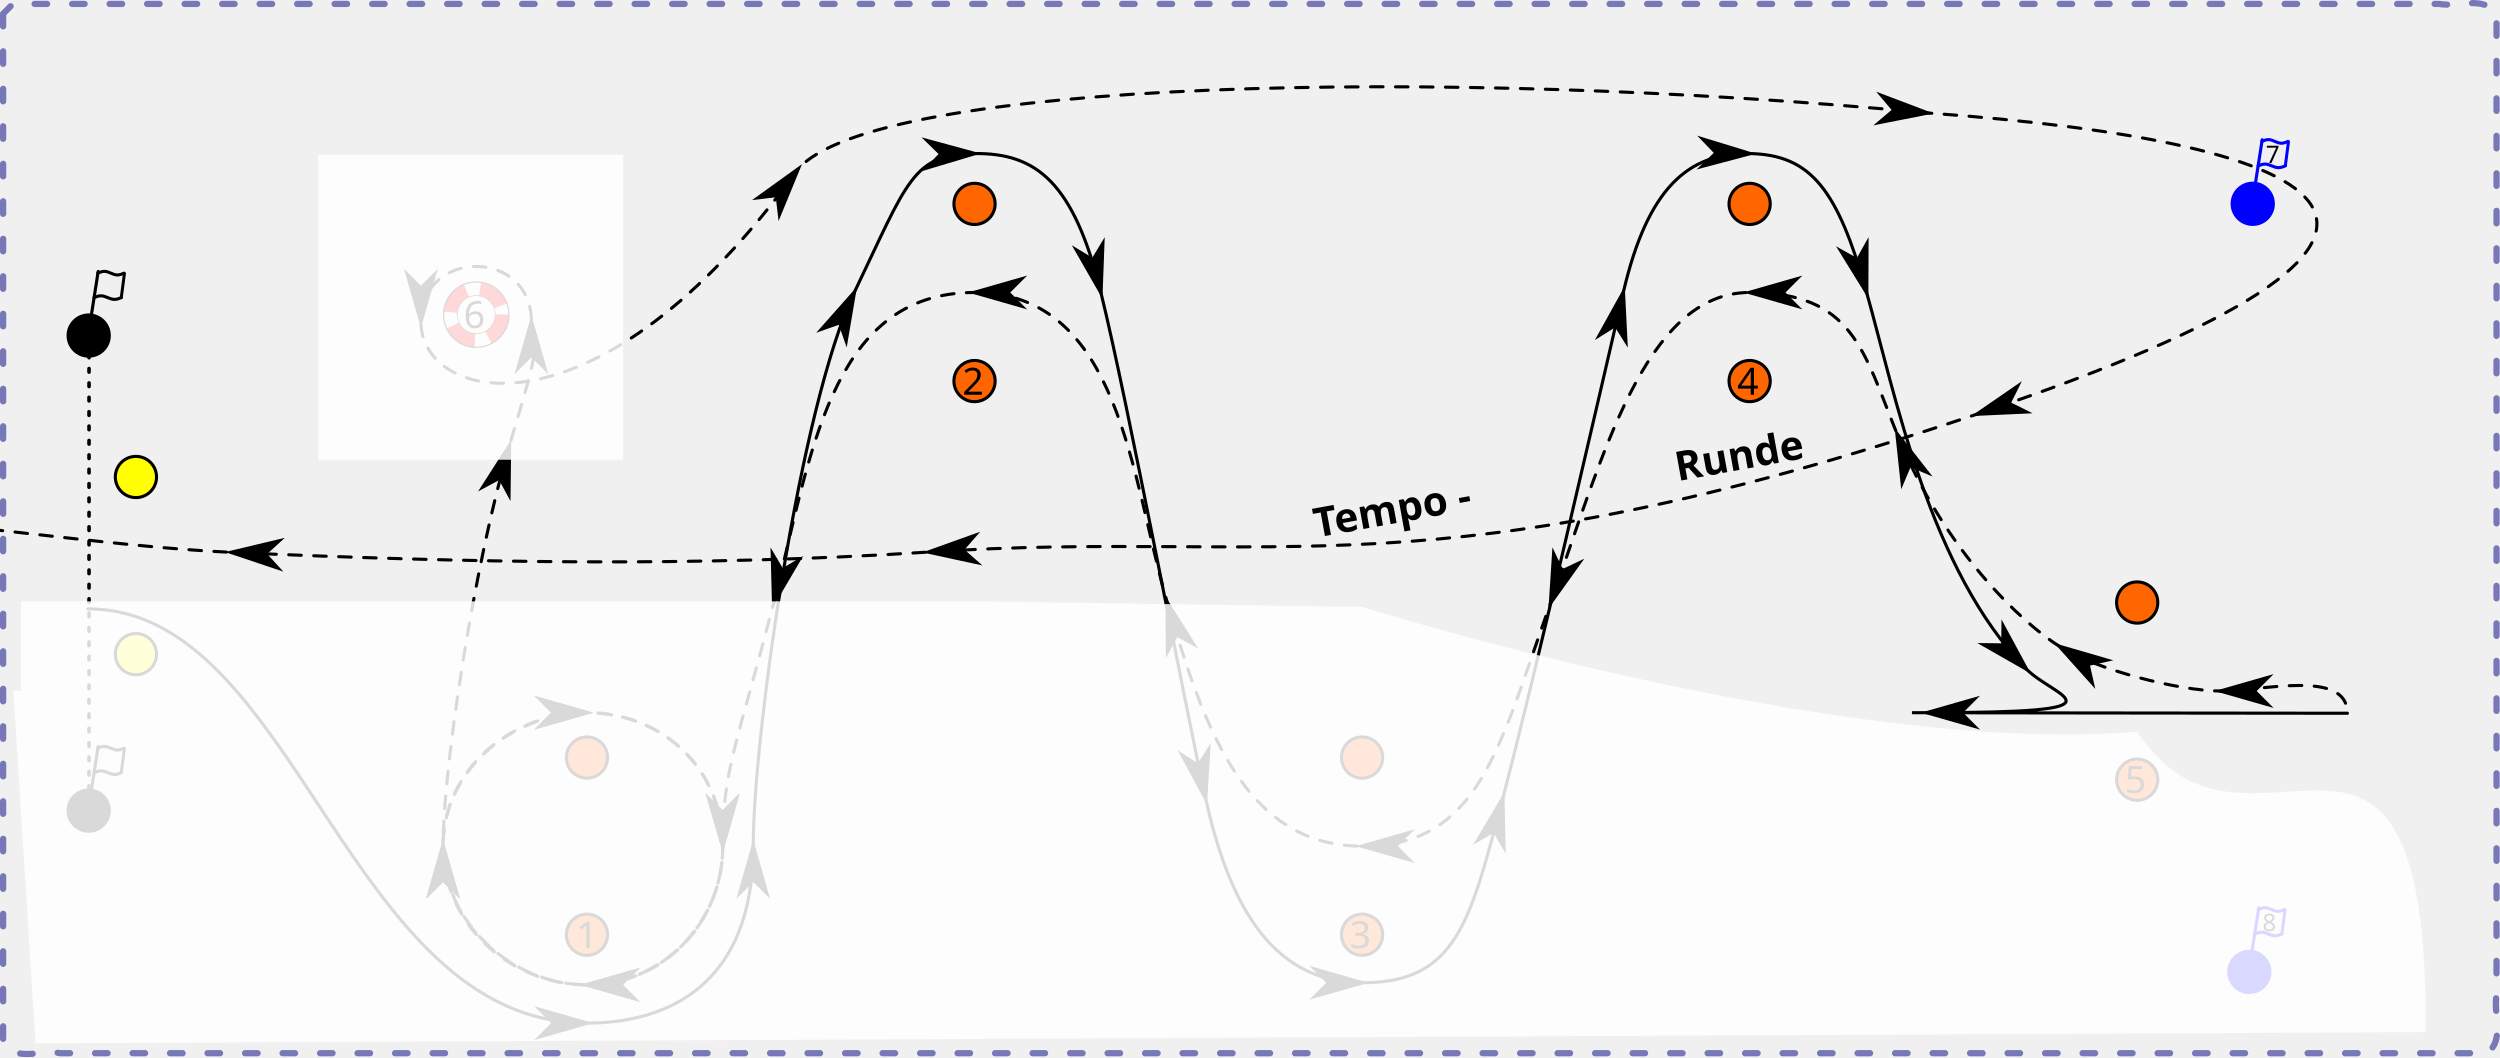
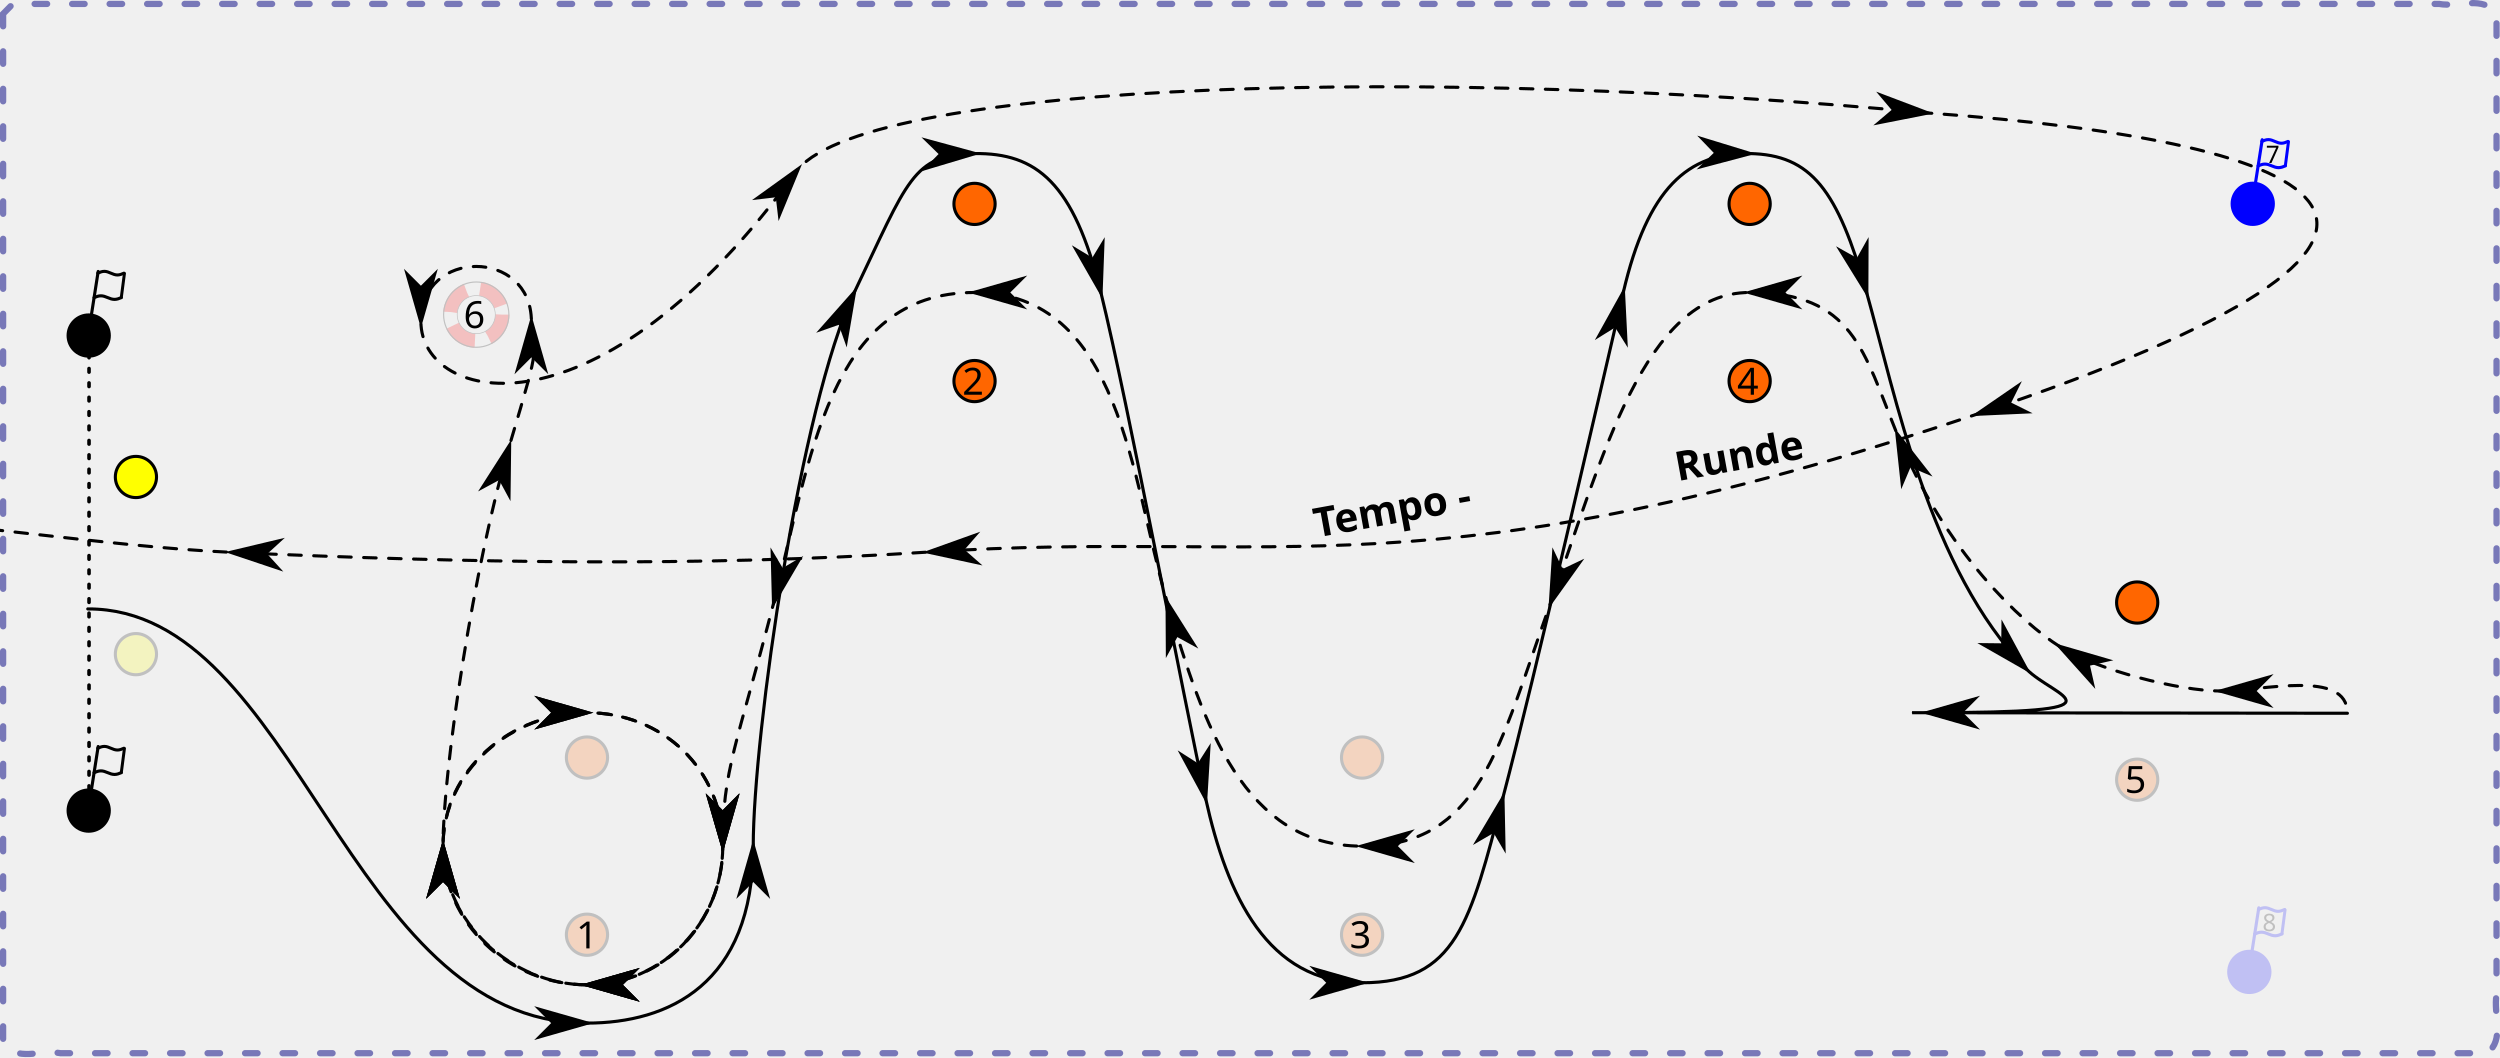
<svg xmlns="http://www.w3.org/2000/svg" version="1.0" id="svg3641" height="360.829" width="853.326" style="enable-background:new" xml:space="preserve">
  <defs id="arrows">
    <marker id="RazorWire" refX="0" refY="0" orient="auto" style="overflow:visible">
      <path id="path5527" style="fill:#34ff00;fill-opacity:1;fill-rule:evenodd;stroke:#34ff00;stroke-width:0.085pt;stroke-opacity:1" d="M 0.019,-0.632 V 0.595 L -6.621,2.568 H 9.113 L 2.979,0.595 V -0.632 L 9.166,-2.472 H -6.594 Z" />
    </marker>
    <marker orient="auto" refY="0" refX="0" id="Scissors" style="overflow:visible">
      <path id="schere" d="M 9.696,-3.847 C 8.661,-5.095 6.794,-5.052 5.4,-4.515 l -8.76,3.283 c -2.548,-1.394 -5.065,-0.995 -5.065,-1.673 0,-0.53 0.487,-0.414 0.414,-1.795 -0.07,-1.326 -1.454,-2.307 -2.763,-2.22 -1.309,-0.008 -2.666,0.995 -2.678,2.379 -0.098,1.393 1.074,2.688 2.461,2.779 1.624,0.242 4.499,-0.742 5.848,1.676 C -6.148,1.766 -7.931,1.771 -9.543,1.679 -10.882,1.602 -12.489,1.985 -13.128,3.301 c -0.617,1.261 -0.012,3.056 1.405,3.442 1.43,0.525 3.393,-0.138 3.733,-1.782 0.262,-1.267 -0.635,-1.862 -0.291,-2.322 0.26,-0.347 1.91,-0.146 4.85,-1.466 L 6.055,4.515 C 7.253,4.85 8.718,4.839 9.78,3.66 L -0.055,-0.057 Z M -9.832,-5.874 c 1.381,0.771 1.268,2.862 -0.167,3.268 -1.298,0.452 -2.956,-0.81 -2.542,-2.216 0.242,-1.154 1.764,-1.579 2.709,-1.052 z m 0.06,8.552 c 1.441,0.532 1.196,2.97 -0.269,3.298 -0.972,0.337 -2.361,-0.148 -2.459,-1.293 -0.189,-1.392 1.446,-2.65 2.728,-2.005 z" style="fill:#34ff00;fill-opacity:1;stroke:#34ff00;stroke-width:1.067;stroke-opacity:1" />
    </marker>
    <marker orient="auto" refY="0" refX="0" id="Legs" style="overflow:visible">
      <g id="g5494" transform="scale(-0.7)" style="fill:#34ff00;fill-opacity:1;stroke:#34ff00;stroke-opacity:1">
        <g id="g5496" transform="matrix(0,-1,-1,0,22.0892,22.73484)" style="fill:#34ff00;fill-opacity:1;stroke:#34ff00;stroke-opacity:1">
          <path id="path5498" d="m 22.636,22.054 c -7.371,5.036 -2.618,7.047 -6.23,14.339" style="fill:#34ff00;fill-opacity:1;fill-rule:evenodd;stroke:#34ff00;stroke-width:1.067pt;stroke-opacity:1" />
          <path id="path5500" d="m 22.825,21.918 c -1.451,8.904 3.772,9.355 4.805,14.747" style="fill:#34ff00;fill-opacity:1;fill-rule:evenodd;stroke:#34ff00;stroke-width:1.067pt;stroke-opacity:1" />
        </g>
        <path id="path5502" d="m -15.029,-7.181 -0.984,4.313 4.227,-1.305 z" style="fill:#34ff00;fill-opacity:1;fill-rule:evenodd;stroke:#34ff00;stroke-width:1.067pt;stroke-opacity:1" />
        <path id="path5504" d="m -16.23,4.861 1.999,3.946 2.418,-3.704 z" style="fill:#34ff00;fill-opacity:1;fill-rule:evenodd;stroke:#34ff00;stroke-width:1.067pt;stroke-opacity:1" />
      </g>
    </marker>
    <linearGradient id="linearGradient5477">
      <stop style="stop-color:#57e307;stop-opacity:1;" offset="0" id="stop5479" />
    </linearGradient>
    <marker style="overflow:visible" id="Arrow1Lend" refX="0" refY="0" orient="auto">
      <path style="fill-rule:evenodd;stroke:#000000;stroke-width:0.853pt;marker-start:none" d="M -10.667,0 -14.933,4.267 0,0 -14.933,-4.267 Z" id="path3104" />
    </marker>
    <marker style="overflow:visible" id="Arrow1Lstart" refX="0" refY="0" orient="auto">
      <path style="fill-rule:evenodd;stroke:#000000;stroke-width:0.853pt;marker-start:none" d="M 10.667,0 14.933,-4.267 0,0 14.933,4.267 Z" id="path3282" />
    </marker>
    <marker style="overflow:visible" id="Arrow1Lstart-7" refX="0" refY="0" orient="auto">
      <path style="fill-rule:evenodd;stroke:#000000;stroke-width:0.853pt;marker-start:none" d="M 10.667,0 14.933,-4.267 0,0 14.933,4.267 Z" id="path3282-4" />
    </marker>
    <marker style="overflow:visible" id="Arrow1Lend-6" refX="0" refY="0" orient="auto">
      <path style="fill-rule:evenodd;stroke:#000000;stroke-width:0.853pt;marker-start:none" d="M -10.667,0 -14.933,4.267 0,0 -14.933,-4.267 Z" id="path3104-0" />
    </marker>
  </defs>
  <g transform="translate(-215.4445,-435.3955)" style="display:inline" id="Parcours">
    <defs id="defs2076" />
    <g id="g1" />
    <g id="layer6" style="display:inline">
      <g transform="translate(18.94796,85.04597)" id="Zeitnahme" style="display:inline">
        <g id="g13156" transform="translate(-177.6378,-94.48819)">
          <path style="fill:#000000;fill-opacity:1;stroke:#000000;stroke-width:1.762" d="m 411.087,559.37 c 0,-3.685 -2.986,-6.678 -6.678,-6.678 -3.683,0 -6.678,2.987 -6.678,6.678 0,3.685 2.987,6.678 6.678,6.678 3.685,0 6.678,-2.987 6.678,-6.678 z" id="path13158" />
        </g>
        <g id="g13172" transform="translate(-177.6378,67.66194)">
          <path style="fill:#000000;fill-opacity:1;stroke:#000000;stroke-width:1.762" d="m 411.087,559.37 c 0,-3.685 -2.986,-6.678 -6.678,-6.678 -3.683,0 -6.678,2.987 -6.678,6.678 0,3.685 2.987,6.678 6.678,6.678 3.685,0 6.678,-2.987 6.678,-6.678 z" id="path13174" />
        </g>
        <path style="fill:none;stroke:#000000;stroke-width:1.228;stroke-linecap:round;stroke-linejoin:miter;stroke-miterlimit:4;stroke-dasharray:1.228, 3.684;stroke-dashoffset:0;stroke-opacity:1" d="m 226.886,466.315 c 0,23.379 0,46.759 0,70.138 0,19.991 0,67.885 0,87.271" id="path14169" />
      </g>
-       <g transform="translate(113.4362,157.2769)" id="Tor1" style="display:inline;fill:#ff6600">
+       <g transform="translate(113.4362,157.2769)" id="Tor1" opacity="0.2" style="display:inline;fill:#ff6600">
        <path style="fill:#ff6600;stroke:#000000;stroke-width:1.056" d="m 309.393,536.693 c 0,-3.883 -3.149,-7.032 -7.031,-7.032 -3.881,0 -7.031,3.148 -7.031,7.032 0,3.883 3.15,7.031 7.031,7.031 3.882,0 7.031,-3.147 7.031,-7.031 z" id="Tor1_innen" />
        <path style="fill:#ff6600;stroke:#000000;stroke-width:1.056" d="m 309.393,597.166 c 0,-3.883 -3.149,-7.032 -7.031,-7.032 -3.881,0 -7.031,3.148 -7.031,7.032 0,3.883 3.15,7.031 7.031,7.031 3.882,0 7.031,-3.147 7.031,-7.031 z" id="Tor1_aussen" />
      </g>
      <g transform="translate(226.8221,-31.69941)" id="Tor2" style="display:inline;fill:#ff6600">
        <path style="fill:#ff6600;stroke:#000000;stroke-width:1.056" d="m 328.291,536.693 c 0,-3.883 -3.149,-7.032 -7.031,-7.032 -3.881,0 -7.031,3.148 -7.031,7.032 0,3.883 3.15,7.031 7.031,7.031 3.882,0 7.031,-3.147 7.031,-7.031 z" id="Tor2_aussen" />
        <path style="fill:#ff6600;stroke:#000000;stroke-width:1.056" d="m 328.291,597.166 c 0,-3.883 -3.149,-7.032 -7.031,-7.032 -3.881,0 -7.031,3.148 -7.031,7.032 0,3.883 3.15,7.031 7.031,7.031 3.882,0 7.031,-3.147 7.031,-7.031 z" id="Tor2_innen" />
      </g>
-       <g transform="translate(340.2078,157.2769)" id="Tor3" style="display:inline;fill:#ff6600">
+       <g transform="translate(340.2078,157.2769)" id="Tor3" opacity="0.2" style="display:inline;fill:#ff6600">
        <path style="fill:#ff6600;stroke:#000000;stroke-width:1.056" d="m 347.189,536.693 c 0,-3.883 -3.149,-7.032 -7.031,-7.032 -3.881,0 -7.031,3.148 -7.031,7.032 0,3.883 3.15,7.031 7.031,7.031 3.882,0 7.031,-3.147 7.031,-7.031 z" id="Tor3_innen" />
        <path style="fill:#ff6600;stroke:#000000;stroke-width:1.056" d="m 347.189,597.166 c 0,-3.883 -3.149,-7.032 -7.031,-7.032 -3.881,0 -7.031,3.148 -7.031,7.032 0,3.883 3.15,7.031 7.031,7.031 3.882,0 7.031,-3.147 7.031,-7.031 z" id="Tor3_aussen" />
      </g>
      <g transform="translate(453.5935,-31.69941)" id="Tor4" style="display:inline;fill:#ff6600">
        <path style="fill:#ff6600;stroke:#000000;stroke-width:1.056" d="m 366.086,536.693 c 0,-3.883 -3.149,-7.032 -7.031,-7.032 -3.881,0 -7.031,3.148 -7.031,7.032 0,3.883 3.15,7.031 7.031,7.031 3.882,0 7.031,-3.147 7.031,-7.031 z" id="Tor4_aussen" />
        <path style="fill:#ff6600;stroke:#000000;stroke-width:1.056" d="m 366.086,597.166 c 0,-3.883 -3.149,-7.032 -7.031,-7.032 -3.881,0 -7.031,3.148 -7.031,7.032 0,3.883 3.15,7.031 7.031,7.031 3.882,0 7.031,-3.147 7.031,-7.031 z" id="Tor4_innen" />
      </g>
      <g transform="translate(566.9793,104.3635)" id="Tor5" style="display:inline;fill:#ff6600">
        <path style="fill:#ff6600;stroke:#000000;stroke-width:1.056" d="m 384.984,536.693 c 0,-3.883 -3.149,-7.032 -7.031,-7.032 -3.881,0 -7.031,3.148 -7.031,7.032 0,3.883 3.15,7.031 7.031,7.031 3.882,0 7.031,-3.147 7.031,-7.031 z" id="Tor5_oben" />
-         <path style="fill:#ff6600;stroke:#000000;stroke-width:1.056" d="m 384.984,597.166 c 0,-3.883 -3.149,-7.032 -7.031,-7.032 -3.881,0 -7.031,3.148 -7.031,7.032 0,3.883 3.15,7.031 7.031,7.031 3.882,0 7.031,-3.147 7.031,-7.031 z" id="Tor5_unten" />
+         <path style="fill:#ff6600;stroke:#000000;stroke-width:1.056" d="m 384.984,597.166 c 0,-3.883 -3.149,-7.032 -7.031,-7.032 -3.881,0 -7.031,3.148 -7.031,7.032 0,3.883 3.15,7.031 7.031,7.031 3.882,0 7.031,-3.147 7.031,-7.031 z" id="Tor5_unten" opacity="0.2" />
      </g>
-       <g transform="translate(18.94796,138.3793)" id="Schikane" style="display:inline">
+       <g transform="translate(18.94796,138.3793)" id="Schikane" opacity="0.2" style="display:inline">
        <g style="fill:none" id="Ring">
          <ellipse id="path8826" style="fill:none;stroke:#ff0000;stroke-width:4.821;stroke-linecap:butt;stroke-linejoin:round;stroke-miterlimit:4;stroke-dasharray:9.643, 4.821;stroke-dashoffset:0;stroke-opacity:1" cx="359.055" cy="404.409" rx="8.928" ry="8.928" />
          <ellipse style="display:inline;fill:none;stroke:#000000;stroke-width:0.229;stroke-linecap:round;stroke-linejoin:round;stroke-miterlimit:4;stroke-dasharray:none;stroke-dashoffset:0;stroke-opacity:1" id="path3620" cx="359.055" cy="404.409" rx="6.5" ry="6.5" />
          <ellipse style="display:inline;fill:none;stroke:#000000;stroke-width:0.393;stroke-linecap:round;stroke-linejoin:round;stroke-miterlimit:4;stroke-dasharray:none;stroke-dashoffset:0;stroke-opacity:1" id="path2733" cx="359.055" cy="404.409" rx="11.142" ry="11.142" />
        </g>
      </g>
      <g transform="translate(-40.52031,61.51377)" id="Start+Ziel" style="display:inline">
        <path style="fill:#ffff00;stroke:#000000;stroke-width:1.056" d="m 309.393,536.693 c 0,-3.883 -3.149,-7.032 -7.031,-7.032 -3.881,0 -7.031,3.148 -7.031,7.032 0,3.883 3.15,7.031 7.031,7.031 3.882,0 7.031,-3.147 7.031,-7.031 z" id="Tor1_innen-7" />
-         <path style="fill:#ffff00;stroke:#000000;stroke-width:1.056" d="m 309.393,597.166 c 0,-3.883 -3.149,-7.032 -7.031,-7.032 -3.881,0 -7.031,3.148 -7.031,7.032 0,3.883 3.15,7.031 7.031,7.031 3.882,0 7.031,-3.147 7.031,-7.031 z" id="Tor1_aussen-3" />
+         <path style="fill:#ffff00;stroke:#000000;stroke-width:1.056" d="m 309.393,597.166 c 0,-3.883 -3.149,-7.032 -7.031,-7.032 -3.881,0 -7.031,3.148 -7.031,7.032 0,3.883 3.15,7.031 7.031,7.031 3.882,0 7.031,-3.147 7.031,-7.031 z" id="Tor1_aussen-3" opacity="0.2" />
      </g>
    </g>
  </g>
  <g transform="translate(-215.4445,-435.3955)" style="display:inline" id="ParcoursLabel">
    <defs id="defs2832" />
    <g id="g3113" style="display:inline">
      <text xml:space="preserve" style="font-style:normal;font-weight:normal;font-size:12.8px;line-height:0%;font-family:'Arial Black';display:inline;fill:#000000;fill-opacity:1;stroke:none;stroke-width:1.067" x="373.691" y="547.37" id="text3034">
        <tspan id="tspan3032" x="373.691" y="547.37" style="font-size:12.8px;line-height:1.25;stroke-width:1.067">6</tspan>
      </text>
      <text xml:space="preserve" style="font-style:normal;font-weight:normal;font-size:12.8px;line-height:0%;font-family:'Arial Black';display:inline;fill:#000000;fill-opacity:1;stroke:none;stroke-width:1.067" x="412.13" y="759.102" id="text3038">
        <tspan id="tspan3036" x="412.13" y="759.102" style="font-size:12.8px;line-height:1.25;stroke-width:1.067">1</tspan>
      </text>
      <text xml:space="preserve" style="font-style:normal;font-weight:normal;font-size:12.8px;line-height:0%;font-family:'Arial Black';display:inline;fill:#000000;fill-opacity:1;stroke:none;stroke-width:1.067" x="808.383" y="570.125" id="text3042">
        <tspan id="tspan3040" x="808.383" y="570.125" style="font-size:12.8px;line-height:1.25;stroke-width:1.067">4</tspan>
      </text>
      <text xml:space="preserve" style="font-style:normal;font-weight:normal;font-size:12.8px;line-height:0%;font-family:'Arial Black';display:inline;fill:#000000;fill-opacity:1;stroke:none;stroke-width:1.067" x="940.704" y="706.032" id="text3046">
        <tspan id="tspan3044" x="940.704" y="706.032" style="font-size:12.8px;line-height:1.25;stroke-width:1.067">5</tspan>
      </text>
      <text xml:space="preserve" style="font-style:normal;font-weight:normal;font-size:12.8px;line-height:0%;font-family:'Arial Black';display:inline;fill:#000000;fill-opacity:1;stroke:none;stroke-width:1.067" x="676.131" y="759.024" id="text3050">
        <tspan id="tspan3048" x="676.131" y="759.024" style="font-size:12.8px;line-height:1.25;stroke-width:1.067">3</tspan>
      </text>
      <g transform="translate(579.9631,-35.51099)" id="g3068" style="display:inline">
        <path id="path3052" d="m 411.087,540.472 c 0,-3.685 -2.986,-6.678 -6.678,-6.678 -3.683,0 -6.678,2.987 -6.678,6.678 0,3.685 2.987,6.678 6.678,6.678 3.685,0 6.678,-2.987 6.678,-6.678 z" style="fill:#0000ff;fill-opacity:1;stroke:#0000ff;stroke-width:1.762" />
        <g style="stroke:#0000ff" id="g3062">
          <path id="path3054" d="m 407.511,519.18 c 0.372,-0.161 0.745,-0.325 1.117,-0.438 0.372,-0.114 0.744,-0.181 1.117,-0.181 0.372,0 0.744,0.063 1.117,0.181 0.372,0.113 0.744,0.273 1.116,0.438 0.369,0.16 0.745,0.321 1.117,0.434 0.369,0.114 0.745,0.181 1.117,0.181 0.368,0 0.745,-0.064 1.117,-0.181 0.368,-0.113 0.744,-0.274 1.117,-0.434" style="fill:none;stroke:#0000ff;stroke-width:1.052;stroke-linecap:round;stroke-linejoin:round" />
          <path id="path3056" d="m 407.643,518.601 -2.7,17.3 v 0.258 0" style="fill:none;stroke:#0000ff;stroke-width:1.067;stroke-linecap:round;stroke-linejoin:round" />
          <path id="path3058" d="m 406.246,527.522 c 0.384,-0.158 0.775,-0.317 1.163,-0.429 0.383,-0.113 0.775,-0.179 1.163,-0.179 0.383,0 0.774,0.062 1.163,0.179 0.387,0.112 0.774,0.271 1.163,0.429 0.387,0.159 0.774,0.317 1.162,0.433 0.388,0.109 0.775,0.175 1.163,0.175 0.388,0 0.775,-0.062 1.163,-0.175 0.387,-0.112 0.775,-0.271 1.163,-0.433" style="fill:none;stroke:#0000ff;stroke-width:1.067;stroke-linecap:round;stroke-linejoin:round" />
          <path id="path3060" d="m 416.604,519.31 -1.039,7.969 v 0.12 0" style="fill:none;stroke:#0000ff;stroke-width:1.024;stroke-linecap:round" />
        </g>
        <text xml:space="preserve" style="font-style:normal;font-weight:normal;font-size:12.8px;line-height:0%;font-family:'Arial Black';fill:#000000;fill-opacity:1;stroke:none;stroke-width:1.067" x="408.873" y="526.543" id="text3066">
          <tspan id="tspan3064" x="408.873" y="526.543" style="font-size:8.242px;line-height:1.25;stroke-width:1.067">7</tspan>
        </text>
      </g>
      <text xml:space="preserve" style="font-style:normal;font-weight:normal;font-size:12.8px;line-height:0%;font-family:'Arial Black';display:inline;fill:#000000;fill-opacity:1;stroke:none;stroke-width:1.067" x="543.926" y="570.125" id="text3090">
        <tspan id="tspan3088" x="543.926" y="570.125" style="font-size:12.8px;line-height:1.25;stroke-width:1.067">2</tspan>
      </text>
      <g id="g3100">
        <path id="path3092" d="m 248.821,528.636 c 0.372,-0.161 0.745,-0.325 1.117,-0.438 0.372,-0.114 0.744,-0.181 1.117,-0.181 0.372,0 0.744,0.063 1.117,0.181 0.372,0.113 0.744,0.273 1.116,0.438 0.369,0.16 0.745,0.321 1.117,0.434 0.369,0.114 0.745,0.181 1.117,0.181 0.368,0 0.745,-0.064 1.117,-0.181 0.368,-0.113 0.744,-0.274 1.117,-0.434" style="display:inline;fill:none;stroke:#000000;stroke-width:1.052;stroke-linecap:round;stroke-linejoin:round" />
        <path id="path3094" d="m 248.953,528.057 -2.7,17.3 v 0.258 0" style="display:inline;fill:none;stroke:#000000;stroke-width:1.067;stroke-linecap:round;stroke-linejoin:round" />
        <path id="path3096" d="m 247.556,536.977 c 0.384,-0.158 0.775,-0.317 1.163,-0.429 0.383,-0.113 0.775,-0.179 1.163,-0.179 0.383,0 0.774,0.062 1.163,0.179 0.387,0.112 0.774,0.271 1.163,0.429 0.387,0.159 0.774,0.317 1.162,0.433 0.388,0.109 0.775,0.175 1.163,0.175 0.388,0 0.775,-0.062 1.163,-0.175 0.387,-0.112 0.775,-0.271 1.163,-0.433" style="display:inline;fill:none;stroke:#000000;stroke-width:1.067;stroke-linecap:round;stroke-linejoin:round" />
        <path id="path3098" d="m 257.914,528.766 -1.039,7.969 v 0.12 0" style="display:inline;fill:none;stroke:#000000;stroke-width:1.024;stroke-linecap:round" />
      </g>
      <g id="g3111">
        <path id="path3102" d="m 248.821,690.786 c 0.372,-0.161 0.745,-0.325 1.117,-0.438 0.372,-0.114 0.744,-0.181 1.117,-0.181 0.372,0 0.744,0.063 1.117,0.181 0.372,0.113 0.744,0.273 1.116,0.438 0.369,0.16 0.745,0.321 1.117,0.434 0.369,0.114 0.745,0.181 1.117,0.181 0.368,0 0.745,-0.064 1.117,-0.181 0.368,-0.113 0.744,-0.274 1.117,-0.434" style="display:inline;fill:none;stroke:#000000;stroke-width:1.052;stroke-linecap:round;stroke-linejoin:round" />
        <path id="path3105" d="m 248.953,690.207 -2.7,17.3 v 0.258 0" style="display:inline;fill:none;stroke:#000000;stroke-width:1.067;stroke-linecap:round;stroke-linejoin:round" />
        <path id="path3107" d="m 247.556,699.127 c 0.384,-0.158 0.775,-0.317 1.163,-0.429 0.383,-0.113 0.775,-0.179 1.163,-0.179 0.383,0 0.774,0.062 1.163,0.179 0.387,0.112 0.774,0.271 1.163,0.429 0.387,0.159 0.774,0.317 1.162,0.433 0.388,0.109 0.775,0.175 1.163,0.175 0.388,0 0.775,-0.062 1.163,-0.175 0.387,-0.112 0.775,-0.271 1.163,-0.433" style="display:inline;fill:none;stroke:#000000;stroke-width:1.067;stroke-linecap:round;stroke-linejoin:round" />
        <path id="path3109" d="m 257.914,690.916 -1.039,7.969 v 0.12 0" style="display:inline;fill:none;stroke:#000000;stroke-width:1.024;stroke-linecap:round" />
      </g>
    </g>
  </g>
-   <g transform="translate(363.3543,-208.7303)" id="SpeedbojeKlasse7" style="display:inline;enable-background:new">
+   <g transform="translate(363.3543,-208.7303)" id="SpeedbojeKlasse7" opacity="0.2" style="display:inline;enable-background:new">
    <path id="path2174" d="m 411.087,540.472 c 0,-3.685 -2.986,-6.678 -6.678,-6.678 -3.683,0 -6.678,2.987 -6.678,6.678 0,3.685 2.987,6.678 6.678,6.678 3.685,0 6.678,-2.987 6.678,-6.678 z" style="fill:#0000ff;fill-opacity:1;stroke:#0000ff;stroke-width:1.762" />
    <g style="fill:none;stroke:#0000ff" id="g2184">
      <path id="path2176" d="m 407.511,519.18 c 0.372,-0.161 0.745,-0.325 1.117,-0.438 0.372,-0.114 0.744,-0.181 1.117,-0.181 0.372,0 0.744,0.063 1.117,0.181 0.372,0.113 0.744,0.273 1.116,0.438 0.369,0.16 0.745,0.321 1.117,0.434 0.369,0.114 0.745,0.181 1.117,0.181 0.368,0 0.745,-0.064 1.117,-0.181 0.368,-0.113 0.744,-0.274 1.117,-0.434" style="fill:none;stroke:#0000ff;stroke-width:1.052;stroke-linecap:round;stroke-linejoin:round" />
      <path id="path2178" d="m 407.643,518.601 -2.7,17.3 v 0.258 0" style="fill:none;stroke:#0000ff;stroke-width:1.067;stroke-linecap:round;stroke-linejoin:round" />
      <path id="path2180" d="m 406.246,527.522 c 0.384,-0.158 0.775,-0.317 1.163,-0.429 0.383,-0.113 0.775,-0.179 1.163,-0.179 0.383,0 0.774,0.062 1.163,0.179 0.387,0.112 0.774,0.271 1.163,0.429 0.387,0.159 0.774,0.317 1.162,0.433 0.388,0.109 0.775,0.175 1.163,0.175 0.388,0 0.775,-0.062 1.163,-0.175 0.387,-0.112 0.775,-0.271 1.163,-0.433" style="fill:none;stroke:#0000ff;stroke-width:1.067;stroke-linecap:round;stroke-linejoin:round" />
      <path id="path2182" d="m 416.604,519.31 -1.039,7.969 v 0.12 0" style="fill:none;stroke:#0000ff;stroke-width:1.024;stroke-linecap:round" />
    </g>
    <text xml:space="preserve" style="font-style:normal;font-weight:normal;font-size:12.8px;line-height:0%;font-family:'Arial Black';fill:#000000;fill-opacity:1;stroke:none;stroke-width:1.067" x="408.873" y="526.543" id="text2188">
      <tspan id="tspan2186" x="408.873" y="526.543" style="font-size:8.242px;line-height:1.25;stroke-width:1.067">8</tspan>
    </text>
  </g>
  <g transform="translate(-215.4445,-435.3955)" style="display:inline" id="Klasse6_Moewe">
    <path id="path2697" d="m 169.627,612.629 c 24.841,0 83.074,9.422 124.803,11.298 79.262,3.563 158.855,5.099 238.026,-0.105 C 652.522,615.928 703.385,639.565 890.346,576.723 1077.306,513.881 1013.301,484.071 873.288,473.942 707.711,458.065 514.151,462.701 487.826,493.147 c -68.294,94.744 -128.713,79.877 -128.713,52.004 0,-25.079 37.712,-25.079 37.712,0 0,15.274 4.503,2.236 -7.509,42.396 -12.012,40.159 -22.661,110.333 -22.663,136.631 -0.002,25.87 23.429,47.369 49.146,47.369 25.717,0 46.349,-21 46.349,-47.333 0,-26.333 -20.632,-45.56 -46.349,-45.56 -25.717,0 -49.143,19.227 -49.143,45.525 0,26.298 23.427,47.369 49.143,47.369 25.717,0 46.511,-21.463 46.349,-47.369 -0.162,-25.905 4.927,-34.694 17.386,-83.061 12.459,-48.205 18.565,-105.888 68.518,-105.888 49.951,0 53.474,63.607 65.829,105.888 12.355,42.281 26.346,83.093 66.486,83.093 40.14,0 46.62,-33.374 64.356,-83.093 17.568,-49.246 32.096,-105.888 67.927,-105.888 35.298,0 38.862,19.997 50.33,48.31 16.312,40.274 42.763,64.531 55.497,72.541 12.734,8.01 40.856,15.184 55.013,15.184 13.99,0 43.19,-7.596 43.19,7.587" style="display:inline;fill:none;stroke:#000000;stroke-width:1.066;stroke-linecap:round;stroke-linejoin:round;stroke-miterlimit:4;stroke-dasharray:4.263, 4.263;stroke-dashoffset:0;stroke-opacity:1;marker-start:none;marker-mid:url(#Arrow1Lstart);marker-end:none" />
    <path id="path2699" d="m 1016.681,678.851 c 0,0 -181.32,-0.198 -143.404,-0.198 71.653,0 43.372,-5.128 33.803,-14.92 -33.088,-33.861 -44.668,-93.599 -54.502,-128.504 -9.872,-35.04 -18.918,-47.015 -39.929,-47.416 -21.01,-0.401 -34.872,11.88 -43.129,47.416 -8.23,35.422 -29.987,130.291 -41.14,172.64 -11.118,42.214 -15.723,62.976 -48.015,62.976 -32.292,0 -46.073,-29.711 -53.419,-62.976 -7.37,-33.373 -26.464,-134.966 -35.736,-172.64 -9.241,-37.547 -22.025,-47.682 -43.159,-47.416 -21.135,0.266 -22.674,9.119 -41.026,47.416 -18.352,38.297 -34.478,151.155 -34.478,188.984 0,47.333 -29.123,60.4 -56.749,60.4 -82.092,0 -98.945,-141.544 -170.394,-141.372" style="display:inline;fill:none;stroke:#000000;stroke-width:1.067;stroke-linecap:round;stroke-linejoin:round;stroke-miterlimit:4;stroke-dashoffset:0;stroke-opacity:1;marker-start:none;marker-mid:url(#Arrow1Lstart);marker-end:none" />
    <path id="path2701" d="m 462.148,724.213 c 0,-26.333 -20.632,-45.56 -46.349,-45.56 -25.717,0 -49.143,19.827 -49.143,45.56 0,26.47 22.661,47.333 49.143,47.333 26.47,0 46.349,-21.463 46.349,-47.333 z" style="display:inline;fill:none;stroke:#000000;stroke-width:1.067;stroke-linecap:round;stroke-linejoin:round;stroke-miterlimit:4;stroke-dasharray:4.267, 4.267;stroke-dashoffset:3.8;stroke-opacity:1;marker-start:none;marker-mid:url(#Arrow1Lstart);marker-end:none" />
    <text id="text2703" y="876.114" x="243.389" style="font-style:normal;font-weight:normal;font-size:12.8px;line-height:0%;font-family:Verdana;display:inline;fill:#000000;fill-opacity:1;stroke:none;stroke-width:1.067" xml:space="preserve">
      <tspan id="tspan2705" y="876.114" x="243.389" style="font-size:19.2px;line-height:1.25;stroke-width:1.067">Ablegen - Startlinie - in den Parcours, d.h. außen um die Tore 1 - 2 - 3 - 4 -</tspan>
      <tspan id="tspan2707" y="900.114" x="243.389" style="font-size:19.2px;line-height:1.25;stroke-width:1.067">rückwärts durch das Tor 5 - vorwärts wieder in den Parcours, d.h. durch die Tore</tspan>
      <tspan id="tspan2709" y="924.114" x="243.389" style="font-size:19.2px;line-height:1.25;stroke-width:1.067">4 - 3 - 2 - schnelle Umkreisung des Tores 1 (das Tor 1 bleibt an der Steuerbordseite!) -</tspan>
      <tspan id="tspan2711" y="948.114" x="243.389" style="font-size:19.2px;line-height:1.25;stroke-width:1.067">Schikane an der Tonne 6 - Temporunde: <tspan id="tspan2713" style="font-weight:bold;font-size:19.2px;stroke-width:1.067">außen</tspan> an den Toren 2 und 4, um die</tspan>
      <tspan id="tspan2715" y="972.114" x="243.389" style="font-size:19.2px;line-height:1.25;stroke-width:1.067">Tonne 7, <tspan id="tspan2717" style="font-weight:bold;font-size:19.2px;stroke-width:1.067">innen</tspan> an den Toren 4 und 2 vorbei - Ziellinie - anlegen.</tspan>
    </text>
    <g transform="rotate(-10.3114,1603.403,1093.612)" id="g2719">
      <text xml:space="preserve" style="font-style:normal;font-weight:bold;font-size:12.8px;line-height:0%;font-family:Verdana;fill:#000000;fill-opacity:1;stroke:none;stroke-width:1.067" x="764.899" y="458.537" id="text2721">
        <tspan id="tspan2723" x="764.899" y="458.537" style="font-size:13.867px;line-height:1.25;stroke-width:1.067">Tempo -</tspan>
      </text>
      <text xml:space="preserve" style="font-style:normal;font-weight:bold;font-size:12.8px;line-height:0%;font-family:Verdana;fill:#000000;fill-opacity:1;stroke:none;stroke-width:1.067" x="889.699" y="461.668" id="text2725">
        <tspan id="tspan2727" x="889.699" y="461.668" style="font-size:13.867px;line-height:1.25;stroke-width:1.067">Runde</tspan>
      </text>
    </g>
    <text id="text3715" y="328.002" x="595.582" style="font-style:normal;font-weight:normal;font-size:12.8px;line-height:0%;font-family:Verdana;text-align:center;text-anchor:middle;display:inline;fill:#000000;fill-opacity:1;stroke:none;stroke-width:1.067" xml:space="preserve">
      <tspan style="font-weight:bold;font-size:38.4px;line-height:1.25;text-align:center;text-anchor:middle;stroke-width:1.067" y="328.002" x="595.582" id="tspan3717">DMYV-Jugend</tspan>
      <tspan id="tspan3719" style="font-weight:bold;font-size:38.4px;line-height:1.25;text-align:center;text-anchor:middle;stroke-width:1.067" y="376.002" x="595.582">Motorboot-Slalom</tspan>
      <tspan style="font-weight:bold;font-size:38.4px;line-height:1.25;text-align:center;text-anchor:middle;stroke-width:1.067" id="tspan3721" y="424.002" x="595.582">Klasse 6</tspan>
    </text>
    <text transform="rotate(-30.00001)" id="text2735" y="483.218" x="-56.18" style="font-style:normal;font-weight:bold;font-size:12.8px;line-height:0%;font-family:Verdana;text-align:center;text-anchor:middle;fill:#000000;fill-opacity:1;stroke:none;stroke-width:1.067" xml:space="preserve">
      <tspan y="483.218" x="-56.18" id="tspan2737" style="font-size:29.867px;line-height:1.25;stroke-width:1.067">Möwe-Parcour</tspan>
    </text>
  </g>
  <g id="Export_Area" style="display:inline;opacity:1" transform="translate(-180.8124,-194.4877)">
    <path style="display:inline;opacity:0.5;fill:none;fill-opacity:1;fill-rule:nonzero;stroke:#000080;stroke-width:2.133;stroke-linecap:round;stroke-linejoin:miter;stroke-miterlimit:4;stroke-dasharray:4.267, 8.533;stroke-dashoffset:0;stroke-opacity:1" d="m 181.879,199.201 c 0,117.134 0,234.268 0,351.402 4.38,6.419 13.104,2.145 19.592,3.374 276.059,0 552.117,0 828.176,0 6.295,-4.466 2.103,-13.361 3.309,-19.977 0,-111.6 0,-223.2 0,-334.8 -4.38,-6.419 -13.104,-2.145 -19.592,-3.374 -276.059,0 -552.117,0 -828.176,0 -1.103,1.125 -2.206,2.25 -3.309,3.374 z" id="rect4816" />
-     <g id="Alcatraz_2" style="display:inline">
-       <path style="display:inline;opacity:0.85;fill:#ffffff;fill-opacity:1;fill-rule:nonzero;stroke:none;stroke-width:2.133;stroke-linecap:round;stroke-linejoin:miter;stroke-miterlimit:4;stroke-dasharray:4.267, 8.533;stroke-dashoffset:0;stroke-opacity:1" d="m 187.969,399.733 v 30.549 h -2.602 l 7.569,120.32 815.853,-3.817 c 0.895,-140.996 -60.538,-44.701 -98.484,-102.551 -101.724,8.455 -264.577,-42.571 -264.577,-42.571 L 513.375,399.733 Z" id="rect5805" />
-       <rect style="display:inline;opacity:0.85;fill:#ffffff;fill-opacity:1;fill-rule:nonzero;stroke:none;stroke-width:2.133;stroke-linecap:round;stroke-linejoin:miter;stroke-miterlimit:4;stroke-dasharray:4.267, 8.533;stroke-dashoffset:0;stroke-opacity:1" id="rect6021" width="104.066" height="104.066" x="289.434" y="247.354" />
-     </g>
    <g id="g2" />
+     <g id="g3" />
  </g>
</svg>
